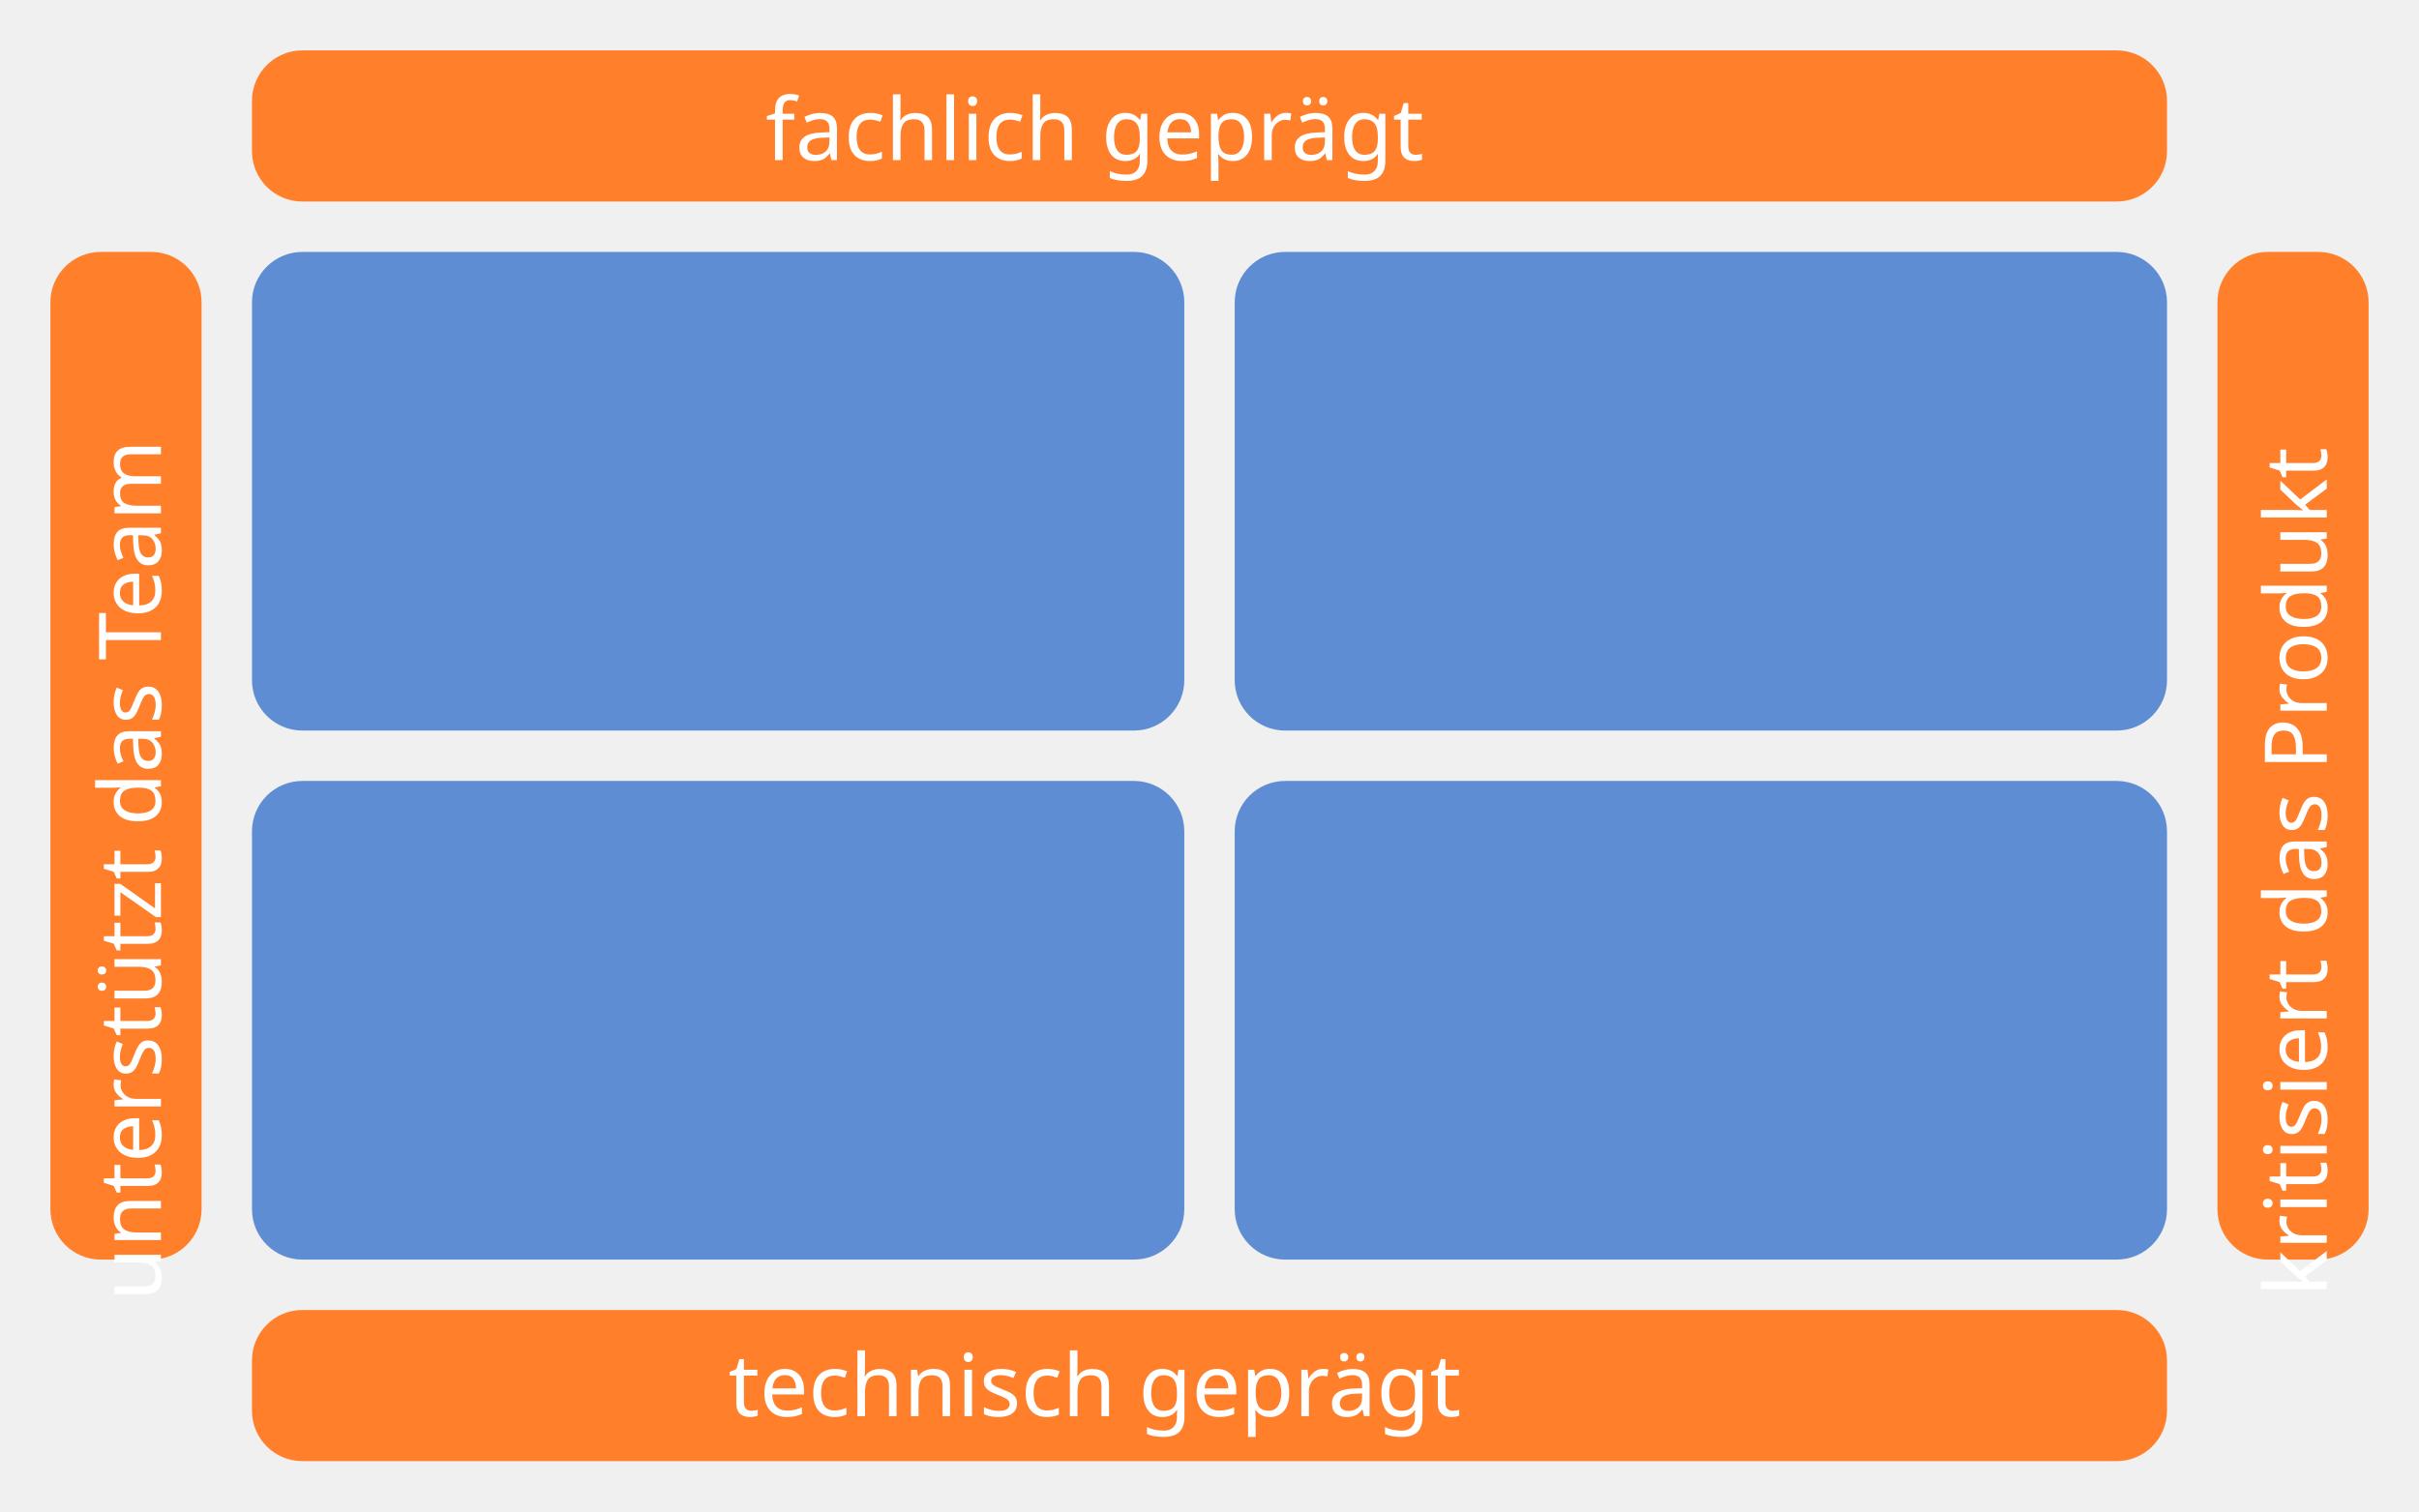
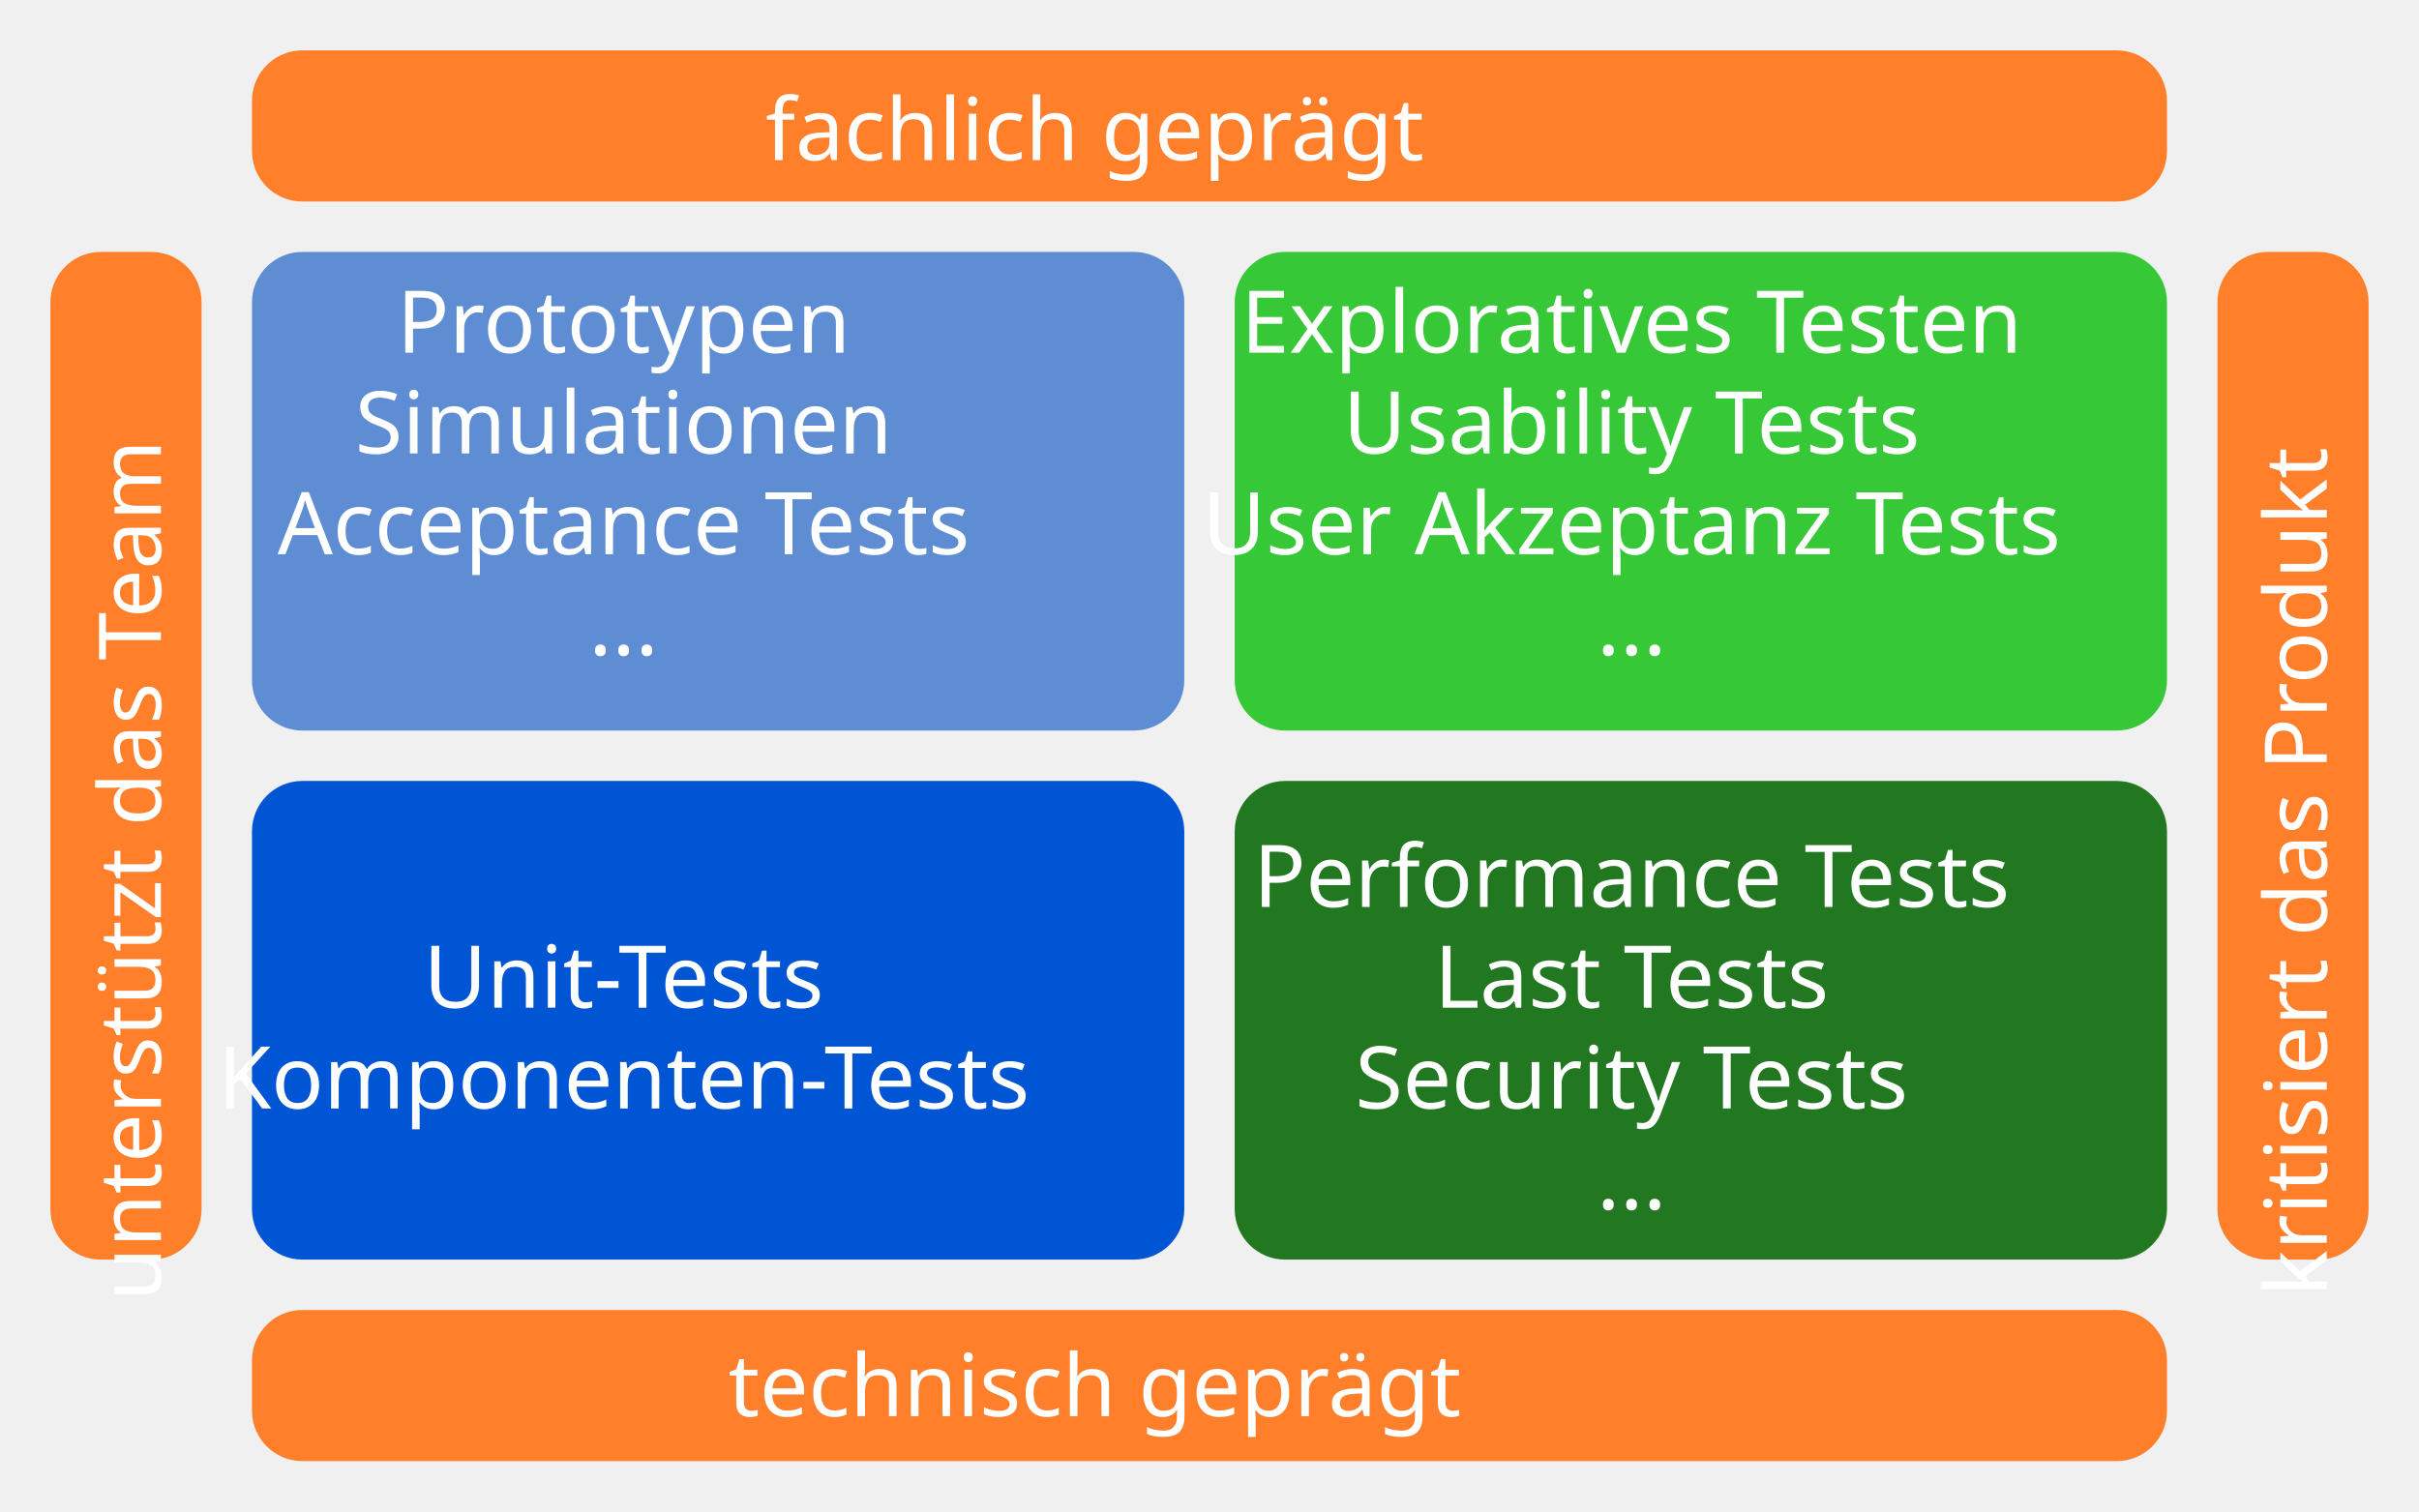
<svg xmlns="http://www.w3.org/2000/svg" width="768" height="480" viewBox="0 0 768 480" id="svg4160" version="1.1">
  <defs id="defs4162" />
  <g id="layer1" transform="translate(0,-572.3622)">
    <g id="g4760">
      <rect ry="16" rx="16" y="588.362" x="80" height="48" width="608" id="rect4722" style="color:#000000;clip-rule:nonzero;display:inline;overflow:visible;visibility:visible;opacity:1;isolation:auto;mix-blend-mode:normal;color-interpolation:sRGB;color-interpolation-filters:linearRGB;solid-color:#000000;solid-opacity:1;fill:#ff7f2a;fill-opacity:1;fill-rule:nonzero;stroke:none;stroke-width:12;stroke-linecap:round;stroke-linejoin:round;stroke-miterlimit:4;stroke-dasharray:none;stroke-dashoffset:0;stroke-opacity:1;color-rendering:auto;image-rendering:auto;shape-rendering:auto;text-rendering:auto;enable-background:accumulate" />
      <text id="text4724" y="623.22" x="383.973" style="font-style:normal;font-weight:normal;font-size:40px;line-height:125%;font-family:sans-serif;letter-spacing:0px;word-spacing:0px;fill:#ffffff;fill-opacity:1;stroke:none;stroke-width:1px;stroke-linecap:butt;stroke-linejoin:miter;stroke-opacity:1" xml:space="preserve">
        <tspan style="font-style:normal;font-variant:normal;font-weight:normal;font-stretch:condensed;font-size:27.5px;font-family:Impact;-inkscape-font-specification:'Impact Condensed';text-align:center;text-anchor:middle;fill:#ffffff" y="623.22" x="383.973" id="tspan4726">fachlich geprägt</tspan>
      </text>
    </g>
    <g id="g4770">
      <rect style="color:#000000;clip-rule:nonzero;display:inline;overflow:visible;visibility:visible;opacity:1;isolation:auto;mix-blend-mode:normal;color-interpolation:sRGB;color-interpolation-filters:linearRGB;solid-color:#000000;solid-opacity:1;fill:#ff7f2a;fill-opacity:1;fill-rule:nonzero;stroke:none;stroke-width:12;stroke-linecap:round;stroke-linejoin:round;stroke-miterlimit:4;stroke-dasharray:none;stroke-dashoffset:0;stroke-opacity:1;color-rendering:auto;image-rendering:auto;shape-rendering:auto;text-rendering:auto;enable-background:accumulate" id="rect4728" width="608" height="48" x="80" y="988.362" rx="16" ry="16" />
      <text xml:space="preserve" style="font-style:normal;font-weight:normal;font-size:40px;line-height:125%;font-family:sans-serif;letter-spacing:0px;word-spacing:0px;fill:#ffffff;fill-opacity:1;stroke:none;stroke-width:1px;stroke-linecap:butt;stroke-linejoin:miter;stroke-opacity:1" x="383.96" y="1022.077" id="text4730">
        <tspan id="tspan4732" x="383.96" y="1022.077" style="font-style:normal;font-variant:normal;font-weight:normal;font-stretch:condensed;font-size:27.5px;font-family:Impact;-inkscape-font-specification:'Impact Condensed';text-align:center;text-anchor:middle;fill:#ffffff">technisch geprägt</tspan>
      </text>
    </g>
    <g id="g4775">
      <rect transform="matrix(0,-1,1,0,0,0)" style="color:#000000;clip-rule:nonzero;display:inline;overflow:visible;visibility:visible;opacity:1;isolation:auto;mix-blend-mode:normal;color-interpolation:sRGB;color-interpolation-filters:linearRGB;solid-color:#000000;solid-opacity:1;fill:#ff7f2a;fill-opacity:1;fill-rule:nonzero;stroke:none;stroke-width:12;stroke-linecap:round;stroke-linejoin:round;stroke-miterlimit:4;stroke-dasharray:none;stroke-dashoffset:0;stroke-opacity:1;color-rendering:auto;image-rendering:auto;shape-rendering:auto;text-rendering:auto;enable-background:accumulate" id="rect4736" width="320" height="48" x="-972.362" y="16" rx="16" ry="16" />
      <text transform="matrix(0,-1,1,0,0,0)" xml:space="preserve" style="font-style:normal;font-weight:normal;font-size:40px;line-height:125%;font-family:sans-serif;letter-spacing:0px;word-spacing:0px;fill:#ffffff;fill-opacity:1;stroke:none;stroke-width:1px;stroke-linecap:butt;stroke-linejoin:miter;stroke-opacity:1" x="-812.349" y="51.091" id="text4738">
        <tspan id="tspan4740" x="-812.349" y="51.091" style="font-style:normal;font-variant:normal;font-weight:normal;font-stretch:condensed;font-size:27.5px;font-family:Impact;-inkscape-font-specification:'Impact Condensed';text-align:center;text-anchor:middle;fill:#ffffff">unterstützt das Team</tspan>
      </text>
    </g>
    <g id="g4765">
      <rect ry="16" rx="16" y="704" x="-972.362" height="48" width="320" id="rect4742" style="color:#000000;clip-rule:nonzero;display:inline;overflow:visible;visibility:visible;opacity:1;isolation:auto;mix-blend-mode:normal;color-interpolation:sRGB;color-interpolation-filters:linearRGB;solid-color:#000000;solid-opacity:1;fill:#ff7f2a;fill-opacity:1;fill-rule:nonzero;stroke:none;stroke-width:12;stroke-linecap:round;stroke-linejoin:round;stroke-miterlimit:4;stroke-dasharray:none;stroke-dashoffset:0;stroke-opacity:1;color-rendering:auto;image-rendering:auto;shape-rendering:auto;text-rendering:auto;enable-background:accumulate" transform="matrix(0,-1,1,0,0,0)" />
      <text id="text4744" y="738.709" x="-812.846" style="font-style:normal;font-weight:normal;font-size:40px;line-height:125%;font-family:sans-serif;letter-spacing:0px;word-spacing:0px;fill:#ffffff;fill-opacity:1;stroke:none;stroke-width:1px;stroke-linecap:butt;stroke-linejoin:miter;stroke-opacity:1" xml:space="preserve" transform="matrix(0,-1,1,0,0,0)">
        <tspan style="font-style:normal;font-variant:normal;font-weight:normal;font-stretch:condensed;font-size:27.5px;font-family:Impact;-inkscape-font-specification:'Impact Condensed';text-align:center;text-anchor:middle;fill:#ffffff" y="738.709" x="-812.846" id="tspan4746">kritisiert das Produkt</tspan>
      </text>
    </g>
    <rect style="color:#000000;clip-rule:nonzero;display:inline;overflow:visible;visibility:visible;opacity:1;isolation:auto;mix-blend-mode:normal;color-interpolation:sRGB;color-interpolation-filters:linearRGB;solid-color:#000000;solid-opacity:1;fill:#5f8dd3;fill-opacity:1;fill-rule:nonzero;stroke:none;stroke-width:12;stroke-linecap:round;stroke-linejoin:round;stroke-miterlimit:4;stroke-dasharray:none;stroke-dashoffset:0;stroke-opacity:1;color-rendering:auto;image-rendering:auto;shape-rendering:auto;text-rendering:auto;enable-background:accumulate" id="rect4748" width="296" height="152" x="80" y="652.362" rx="16" ry="16" />
-     <rect ry="16" rx="16" y="820.362" x="80" height="152" width="296" id="rect4752" style="color:#000000;clip-rule:nonzero;display:inline;overflow:visible;visibility:visible;opacity:1;isolation:auto;mix-blend-mode:normal;color-interpolation:sRGB;color-interpolation-filters:linearRGB;solid-color:#000000;solid-opacity:1;fill:#5f8dd3;fill-opacity:1;fill-rule:nonzero;stroke:none;stroke-width:12;stroke-linecap:round;stroke-linejoin:round;stroke-miterlimit:4;stroke-dasharray:none;stroke-dashoffset:0;stroke-opacity:1;color-rendering:auto;image-rendering:auto;shape-rendering:auto;text-rendering:auto;enable-background:accumulate" />
-     <rect ry="16" rx="16" y="652.362" x="392" height="152" width="296" id="rect4756" style="color:#000000;clip-rule:nonzero;display:inline;overflow:visible;visibility:visible;opacity:1;isolation:auto;mix-blend-mode:normal;color-interpolation:sRGB;color-interpolation-filters:linearRGB;solid-color:#000000;solid-opacity:1;fill:#5f8dd3;fill-opacity:1;fill-rule:nonzero;stroke:none;stroke-width:12;stroke-linecap:round;stroke-linejoin:round;stroke-miterlimit:4;stroke-dasharray:none;stroke-dashoffset:0;stroke-opacity:1;color-rendering:auto;image-rendering:auto;shape-rendering:auto;text-rendering:auto;enable-background:accumulate" />
-     <rect style="color:#000000;clip-rule:nonzero;display:inline;overflow:visible;visibility:visible;opacity:1;isolation:auto;mix-blend-mode:normal;color-interpolation:sRGB;color-interpolation-filters:linearRGB;solid-color:#000000;solid-opacity:1;fill:#5f8dd3;fill-opacity:1;fill-rule:nonzero;stroke:none;stroke-width:12;stroke-linecap:round;stroke-linejoin:round;stroke-miterlimit:4;stroke-dasharray:none;stroke-dashoffset:0;stroke-opacity:1;color-rendering:auto;image-rendering:auto;shape-rendering:auto;text-rendering:auto;enable-background:accumulate" id="rect4758" width="296" height="152" x="392" y="820.362" rx="16" ry="16" />
+     <rect ry="16" rx="16" y="820.362" x="80" height="152" width="296" id="rect4752" style="color:#000000;clip-rule:nonzero;display:inline;overflow:visible;visibility:visible;opacity:1;isolation:auto;mix-blend-mode:normal;color-interpolation:sRGB;color-interpolation-filters:linearRGB;solid-color:#000000;solid-opacity:1;fill:#0055d4;fill-opacity:1;fill-rule:nonzero;stroke:none;stroke-width:12;stroke-linecap:round;stroke-linejoin:round;stroke-miterlimit:4;stroke-dasharray:none;stroke-dashoffset:0;stroke-opacity:1;color-rendering:auto;image-rendering:auto;shape-rendering:auto;text-rendering:auto;enable-background:accumulate" />
+     <rect ry="16" rx="16" y="652.362" x="392" height="152" width="296" id="rect4756" style="color:#000000;clip-rule:nonzero;display:inline;overflow:visible;visibility:visible;opacity:1;isolation:auto;mix-blend-mode:normal;color-interpolation:sRGB;color-interpolation-filters:linearRGB;solid-color:#000000;solid-opacity:1;fill:#37c837;fill-opacity:1;fill-rule:nonzero;stroke:none;stroke-width:12;stroke-linecap:round;stroke-linejoin:round;stroke-miterlimit:4;stroke-dasharray:none;stroke-dashoffset:0;stroke-opacity:1;color-rendering:auto;image-rendering:auto;shape-rendering:auto;text-rendering:auto;enable-background:accumulate" />
+     <rect style="color:#000000;clip-rule:nonzero;display:inline;overflow:visible;visibility:visible;opacity:1;isolation:auto;mix-blend-mode:normal;color-interpolation:sRGB;color-interpolation-filters:linearRGB;solid-color:#000000;solid-opacity:1;fill:#217821;fill-opacity:1;fill-rule:nonzero;stroke:none;stroke-width:12;stroke-linecap:round;stroke-linejoin:round;stroke-miterlimit:4;stroke-dasharray:none;stroke-dashoffset:0;stroke-opacity:1;color-rendering:auto;image-rendering:auto;shape-rendering:auto;text-rendering:auto;enable-background:accumulate" id="rect4758" width="296" height="152" x="392" y="820.362" rx="16" ry="16" />
+     <text id="text4724-4" y="684.362" x="224" style="font-style:normal;font-weight:normal;font-size:40px;line-height:125%;font-family:sans-serif;letter-spacing:0px;word-spacing:0px;fill:#ffffff;fill-opacity:1;stroke:none;stroke-width:1px;stroke-linecap:butt;stroke-linejoin:miter;stroke-opacity:1" xml:space="preserve">
+       <tspan style="font-style:normal;font-variant:normal;font-weight:normal;font-stretch:condensed;font-size:27.5px;font-family:Impact;-inkscape-font-specification:'Impact Condensed';text-align:center;text-anchor:middle;fill:#ffffff" y="684.362" x="224" id="tspan4726-6">Prototypen</tspan>
+     </text>
+     <text xml:space="preserve" style="font-style:normal;font-weight:normal;font-size:40px;line-height:125%;font-family:sans-serif;letter-spacing:0px;word-spacing:0px;fill:#ffffff;fill-opacity:1;stroke:none;stroke-width:1px;stroke-linecap:butt;stroke-linejoin:miter;stroke-opacity:1" x="224" y="716.362" id="text4180">
+       <tspan id="tspan4182" x="224" y="716.362" style="font-style:normal;font-variant:normal;font-weight:normal;font-stretch:condensed;font-size:27.5px;font-family:Impact;-inkscape-font-specification:'Impact Condensed';text-align:center;text-anchor:middle;fill:#ffffff">Simulationen</tspan>
+     </text>
+     <text xml:space="preserve" style="font-style:normal;font-weight:normal;font-size:40px;line-height:125%;font-family:sans-serif;letter-spacing:0px;word-spacing:0px;fill:#ffffff;fill-opacity:1;stroke:none;stroke-width:1px;stroke-linecap:butt;stroke-linejoin:miter;stroke-opacity:1" x="544" y="684.362" id="text4184">
+       <tspan id="tspan4186" x="544" y="684.362" style="font-style:normal;font-variant:normal;font-weight:normal;font-stretch:condensed;font-size:27.5px;font-family:Impact;-inkscape-font-specification:'Impact Condensed';text-align:center;text-anchor:middle;fill:#ffffff">Exploratives Testen</tspan>
+     </text>
+     <text id="text4188" y="716.362" x="544" style="font-style:normal;font-weight:normal;font-size:40px;line-height:125%;font-family:sans-serif;letter-spacing:0px;word-spacing:0px;fill:#ffffff;fill-opacity:1;stroke:none;stroke-width:1px;stroke-linecap:butt;stroke-linejoin:miter;stroke-opacity:1" xml:space="preserve">
+       <tspan style="font-style:normal;font-variant:normal;font-weight:normal;font-stretch:condensed;font-size:27.5px;font-family:Impact;-inkscape-font-specification:'Impact Condensed';text-align:center;text-anchor:middle;fill:#ffffff" y="716.362" x="544" id="tspan4190">Usability Tests</tspan>
+     </text>
+     <text xml:space="preserve" style="font-style:normal;font-weight:normal;font-size:40px;line-height:125%;font-family:sans-serif;letter-spacing:0px;word-spacing:0px;fill:#ffffff;fill-opacity:1;stroke:none;stroke-width:1px;stroke-linecap:butt;stroke-linejoin:miter;stroke-opacity:1" x="224" y="892.362" id="text4192">
+       <tspan id="tspan4194" x="224" y="892.362" style="font-style:normal;font-variant:normal;font-weight:normal;font-stretch:condensed;font-size:27.5px;font-family:Impact;-inkscape-font-specification:'Impact Condensed';text-align:center;text-anchor:middle;fill:#ffffff">Unit-Tests</tspan>
+     </text>
+     <text xml:space="preserve" style="font-style:normal;font-weight:normal;font-size:40px;line-height:125%;font-family:sans-serif;letter-spacing:0px;word-spacing:0px;fill:#ffffff;fill-opacity:1;stroke:none;stroke-width:1px;stroke-linecap:butt;stroke-linejoin:miter;stroke-opacity:1" x="224" y="924.362" id="text4192-6">
+       <tspan id="tspan4194-9" x="224" y="924.362" style="font-style:normal;font-variant:normal;font-weight:normal;font-stretch:condensed;font-size:27.5px;font-family:Impact;-inkscape-font-specification:'Impact Condensed';text-align:center;text-anchor:middle;fill:#ffffff">Komponenten-Tests</tspan>
+     </text>
+     <text id="text4214" y="860.362" x="544" style="font-style:normal;font-weight:normal;font-size:40px;line-height:125%;font-family:sans-serif;letter-spacing:0px;word-spacing:0px;fill:#ffffff;fill-opacity:1;stroke:none;stroke-width:1px;stroke-linecap:butt;stroke-linejoin:miter;stroke-opacity:1" xml:space="preserve">
+       <tspan style="font-style:normal;font-variant:normal;font-weight:normal;font-stretch:condensed;font-size:27.5px;font-family:Impact;-inkscape-font-specification:'Impact Condensed';text-align:center;text-anchor:middle;fill:#ffffff" y="860.362" x="544" id="tspan4216">Performance Tests</tspan>
+     </text>
+     <text xml:space="preserve" style="font-style:normal;font-weight:normal;font-size:40px;line-height:125%;font-family:sans-serif;letter-spacing:0px;word-spacing:0px;fill:#ffffff;fill-opacity:1;stroke:none;stroke-width:1px;stroke-linecap:butt;stroke-linejoin:miter;stroke-opacity:1" x="544" y="892.362" id="text4218">
+       <tspan id="tspan4220" x="544" y="892.362" style="font-style:normal;font-variant:normal;font-weight:normal;font-stretch:condensed;font-size:27.5px;font-family:Impact;-inkscape-font-specification:'Impact Condensed';text-align:center;text-anchor:middle;fill:#ffffff">Last Tests</tspan>
+     </text>
+     <text id="text4222" y="924.362" x="544" style="font-style:normal;font-weight:normal;font-size:40px;line-height:125%;font-family:sans-serif;letter-spacing:0px;word-spacing:0px;fill:#ffffff;fill-opacity:1;stroke:none;stroke-width:1px;stroke-linecap:butt;stroke-linejoin:miter;stroke-opacity:1" xml:space="preserve">
+       <tspan style="font-style:normal;font-variant:normal;font-weight:normal;font-stretch:condensed;font-size:27.5px;font-family:Impact;-inkscape-font-specification:'Impact Condensed';text-align:center;text-anchor:middle;fill:#ffffff" y="924.362" x="544" id="tspan4224">Security Tests</tspan>
+     </text>
+     <text xml:space="preserve" style="font-style:normal;font-weight:normal;font-size:40px;line-height:125%;font-family:sans-serif;letter-spacing:0px;word-spacing:0px;fill:#000000;fill-opacity:1;stroke:none;stroke-width:1px;stroke-linecap:butt;stroke-linejoin:miter;stroke-opacity:1" x="544" y="892.362" id="text4226">
+       <tspan id="tspan4228" x="544" y="892.362"> </tspan>
+     </text>
+     <text xml:space="preserve" style="font-style:normal;font-weight:normal;font-size:40px;line-height:125%;font-family:sans-serif;letter-spacing:0px;word-spacing:0px;fill:#ffffff;fill-opacity:1;stroke:none;stroke-width:1px;stroke-linecap:butt;stroke-linejoin:miter;stroke-opacity:1" x="544" y="748.362" id="text4230">
+       <tspan id="tspan4232" x="544" y="748.362" style="font-style:normal;font-variant:normal;font-weight:normal;font-stretch:condensed;font-size:27.5px;font-family:Impact;-inkscape-font-specification:'Impact Condensed';text-align:center;text-anchor:middle;fill:#ffffff">User Akzeptanz Tests</tspan>
+     </text>
+     <text id="text4238" y="780.362" x="544" style="font-style:normal;font-weight:normal;font-size:40px;line-height:125%;font-family:sans-serif;letter-spacing:0px;word-spacing:0px;fill:#ffffff;fill-opacity:1;stroke:none;stroke-width:1px;stroke-linecap:butt;stroke-linejoin:miter;stroke-opacity:1" xml:space="preserve">
+       <tspan style="font-style:normal;font-variant:normal;font-weight:normal;font-stretch:condensed;font-size:27.5px;font-family:Impact;-inkscape-font-specification:'Impact Condensed';text-align:center;text-anchor:middle;fill:#ffffff" y="780.362" x="544" id="tspan4240">...</tspan>
+     </text>
+     <text xml:space="preserve" style="font-style:normal;font-weight:normal;font-size:40px;line-height:125%;font-family:sans-serif;letter-spacing:0px;word-spacing:0px;fill:#ffffff;fill-opacity:1;stroke:none;stroke-width:1px;stroke-linecap:butt;stroke-linejoin:miter;stroke-opacity:1" x="544" y="956.362" id="text4242">
+       <tspan id="tspan4244" x="544" y="956.362" style="font-style:normal;font-variant:normal;font-weight:normal;font-stretch:condensed;font-size:27.5px;font-family:Impact;-inkscape-font-specification:'Impact Condensed';text-align:center;text-anchor:middle;fill:#ffffff">...</tspan>
+     </text>
+     <text id="text4246" y="748.362" x="224" style="font-style:normal;font-weight:normal;font-size:40px;line-height:125%;font-family:sans-serif;letter-spacing:0px;word-spacing:0px;fill:#ffffff;fill-opacity:1;stroke:none;stroke-width:1px;stroke-linecap:butt;stroke-linejoin:miter;stroke-opacity:1" xml:space="preserve">
+       <tspan style="font-style:normal;font-variant:normal;font-weight:normal;font-stretch:condensed;font-size:27.5px;font-family:Impact;-inkscape-font-specification:'Impact Condensed';text-align:center;text-anchor:middle;fill:#ffffff" y="748.362" x="224" id="tspan4248">Acceptance Tests</tspan>
+     </text>
+     <text xml:space="preserve" style="font-style:normal;font-weight:normal;font-size:40px;line-height:125%;font-family:sans-serif;letter-spacing:0px;word-spacing:0px;fill:#ffffff;fill-opacity:1;stroke:none;stroke-width:1px;stroke-linecap:butt;stroke-linejoin:miter;stroke-opacity:1" x="224" y="780.362" id="text4254">
+       <tspan id="tspan4256" x="224" y="780.362" style="font-style:normal;font-variant:normal;font-weight:normal;font-stretch:condensed;font-size:27.5px;font-family:Impact;-inkscape-font-specification:'Impact Condensed';text-align:center;text-anchor:middle;fill:#ffffff">...</tspan>
+     </text>
  </g>
</svg>
